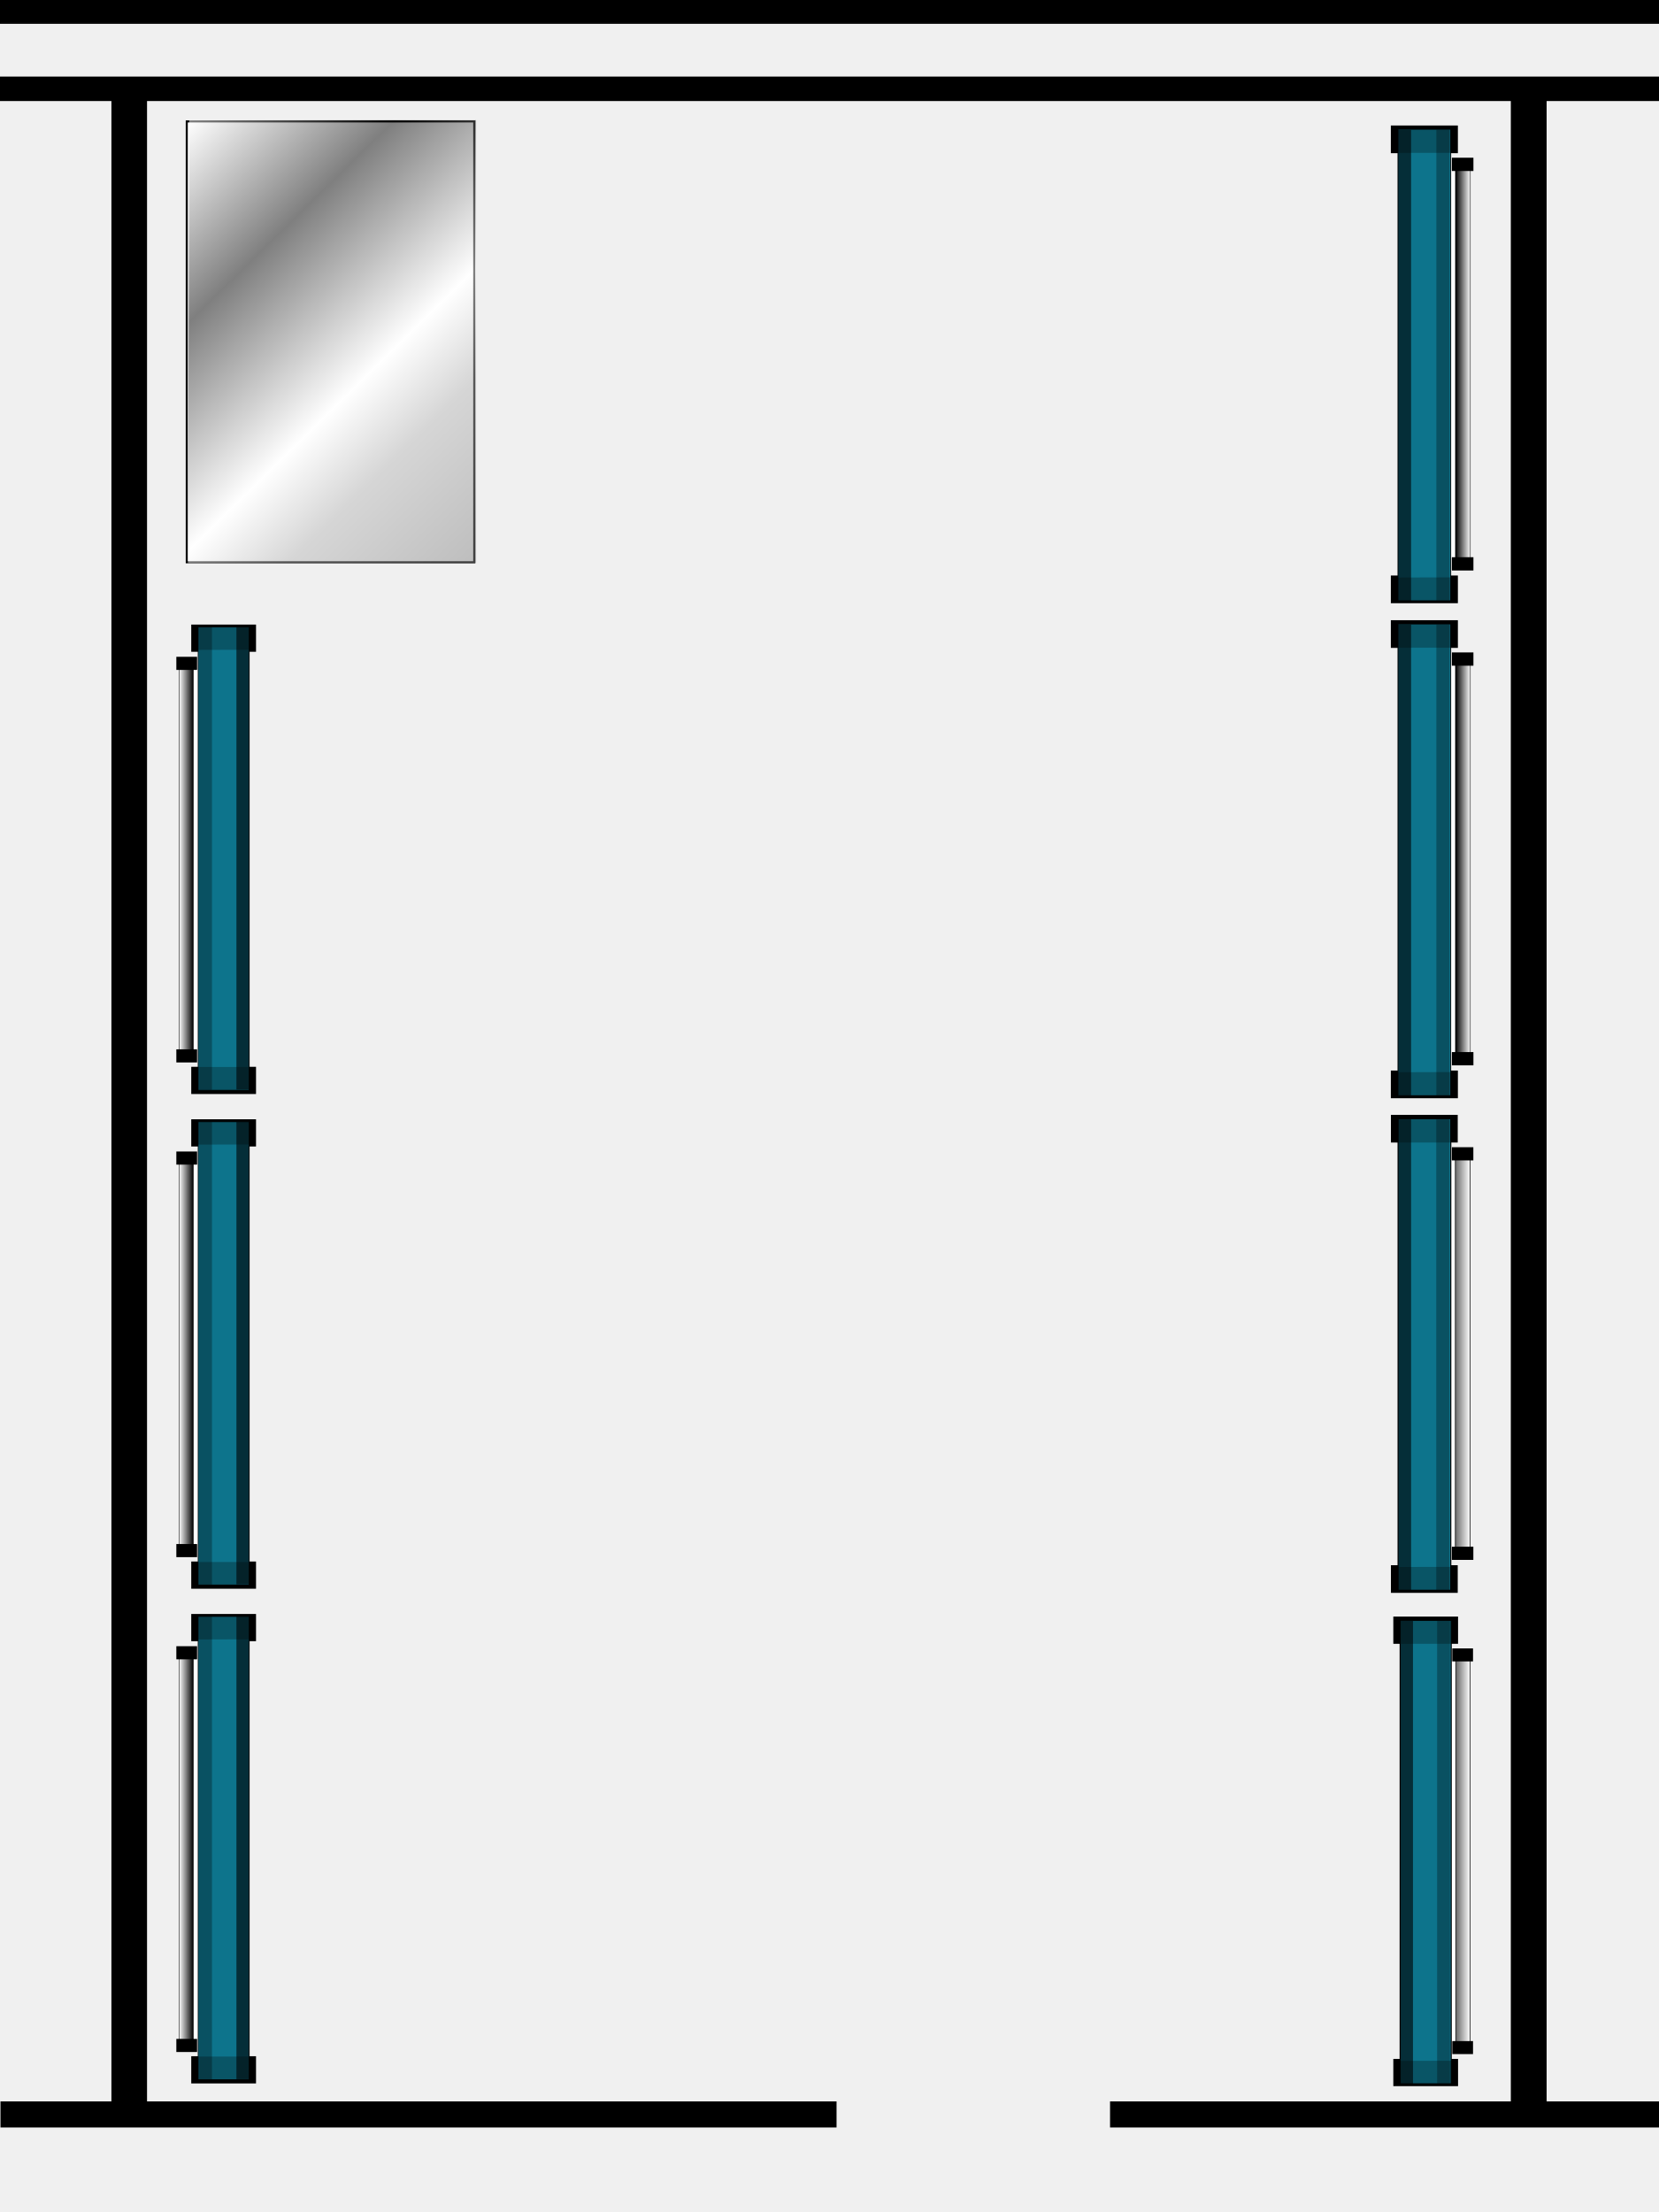
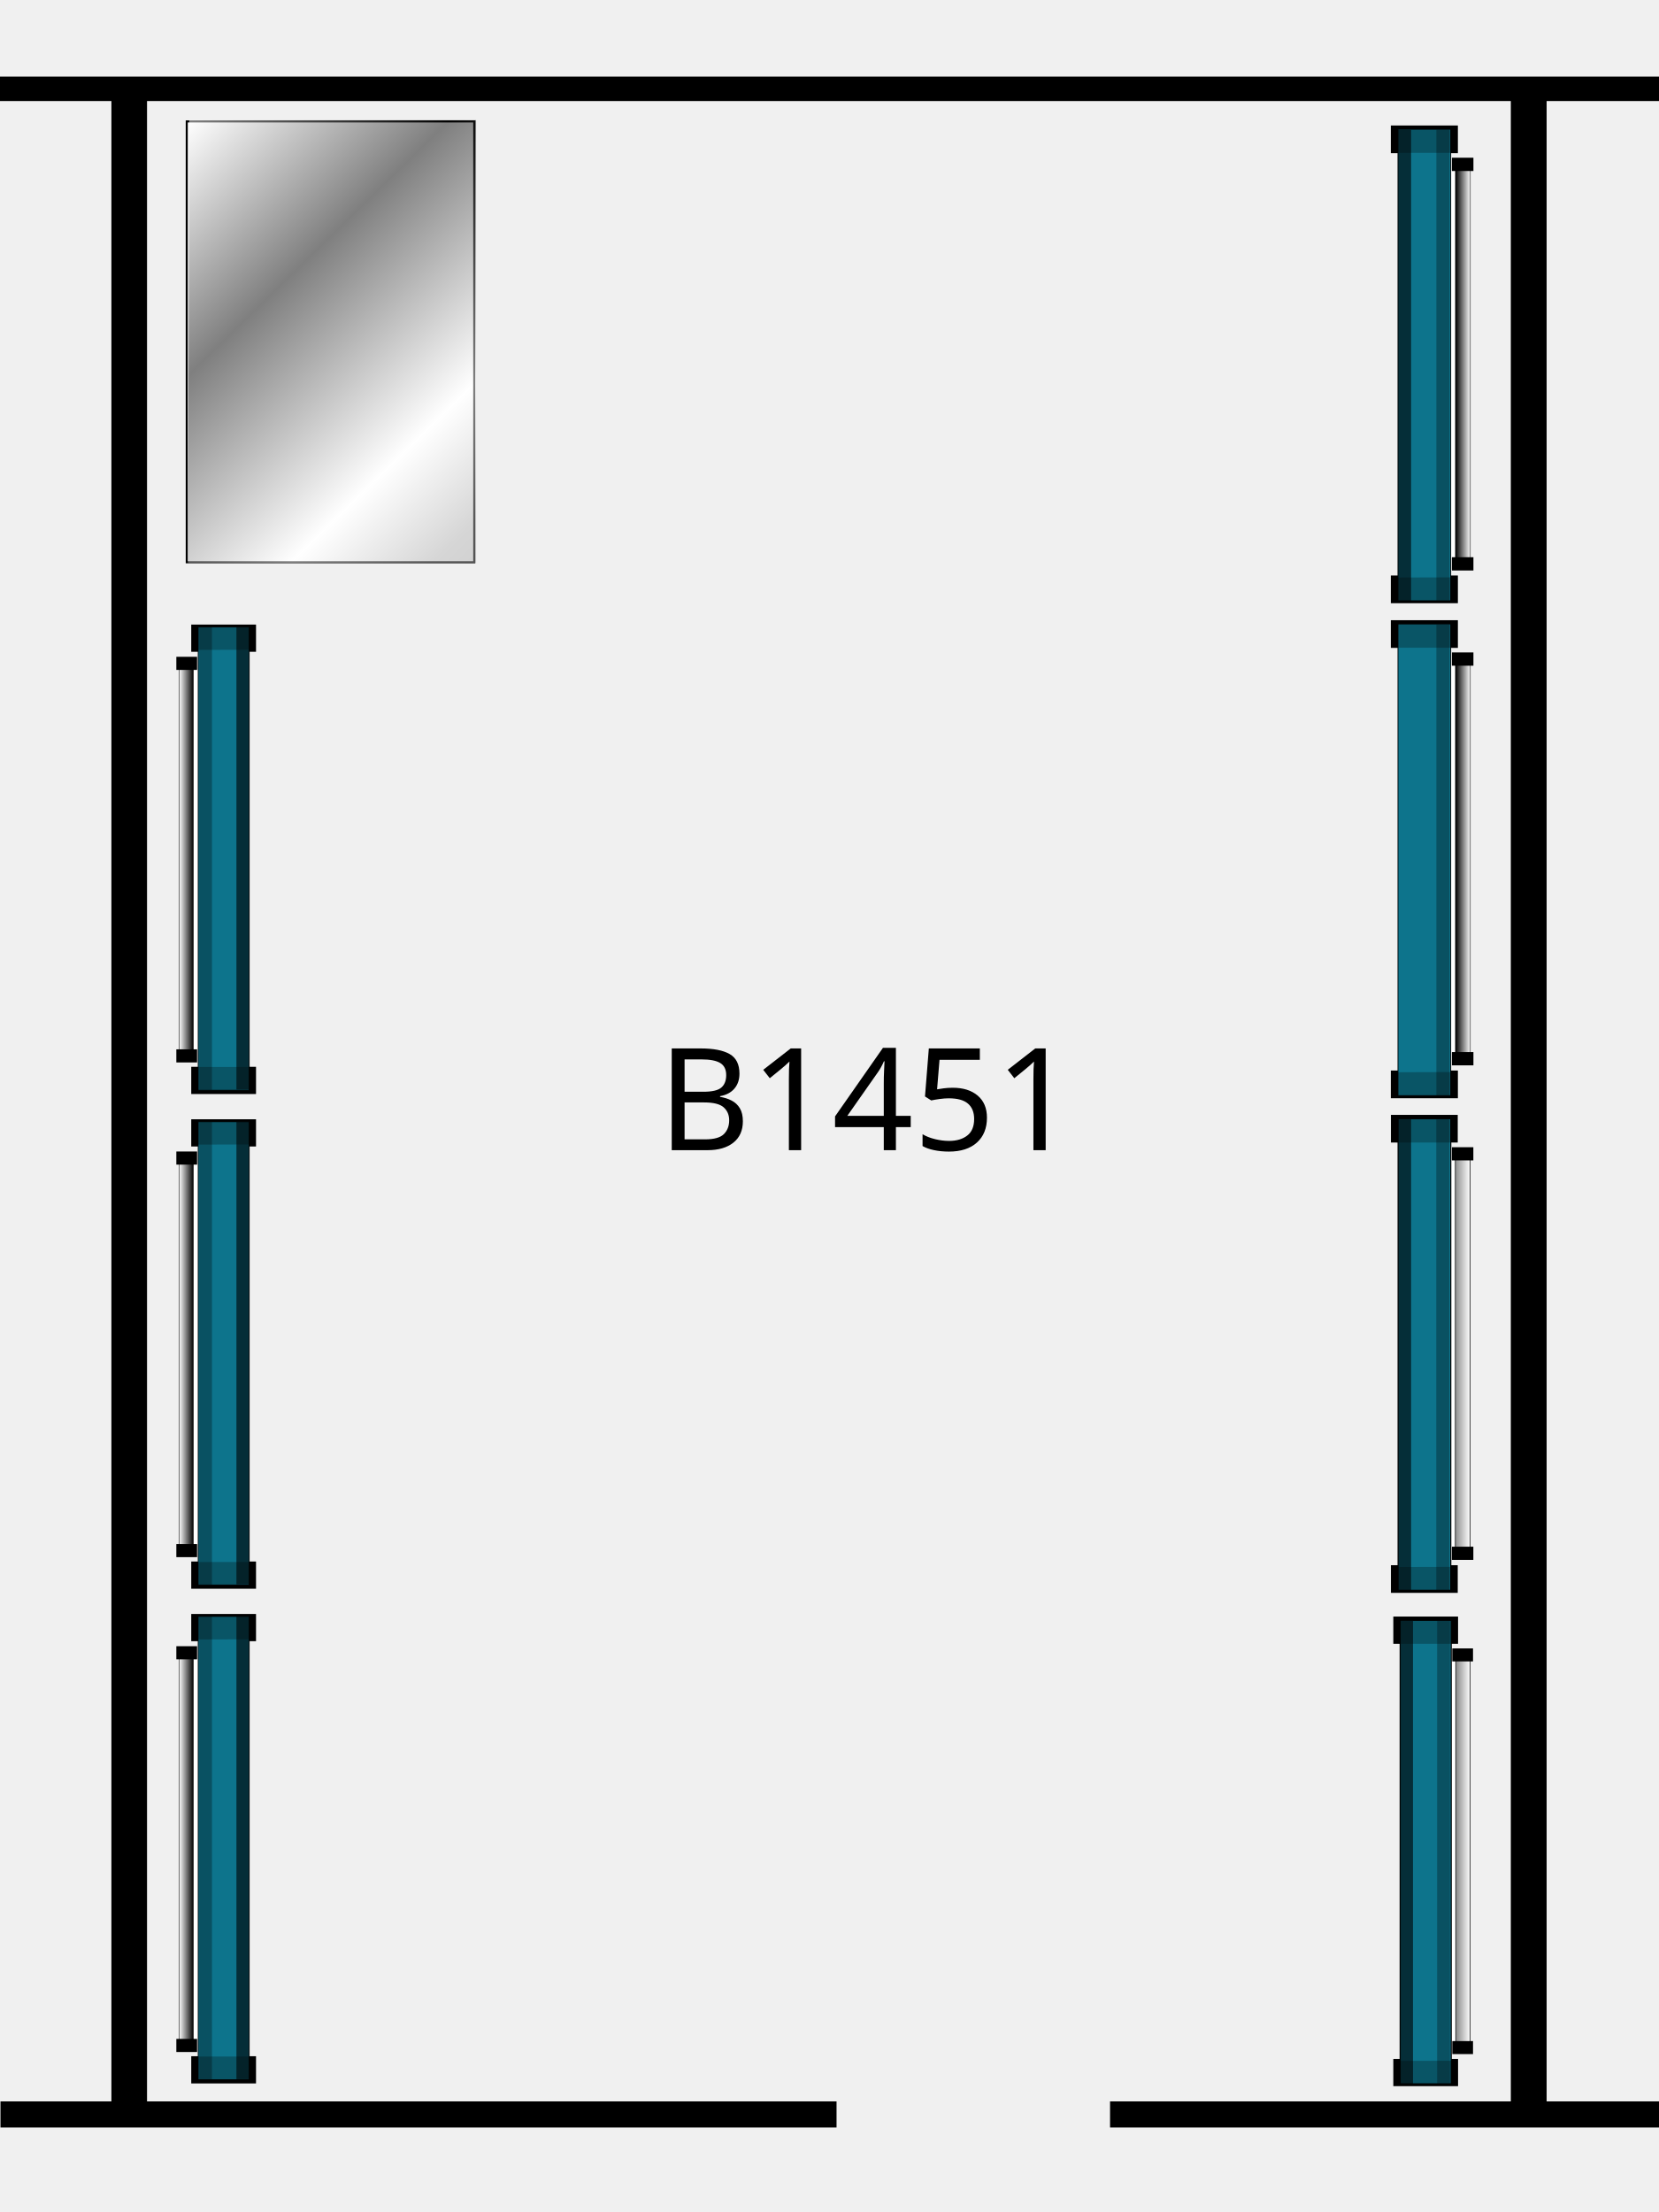
<svg xmlns="http://www.w3.org/2000/svg" xmlns:xlink="http://www.w3.org/1999/xlink" version="1.1" id="Layer_1" x="0px" y="0px" viewBox="0 0 1024 1366" style="enable-background:new 0 0 1024 1366;" xml:space="preserve">
  <style type="text/css">
- 	.st0{fill:none;stroke:#000000;stroke-miterlimit:10;}
- 	.st1{clip-path:url(#SVGID_2_);}
- 	.st2{fill-opacity:0;stroke:#000000;stroke-miterlimit:10;stroke-opacity:0;}
- 	.st3{fill:#FFFFFF;stroke:#000000;stroke-miterlimit:10;}
- 	.st4{opacity:0.5;fill:url(#SVGID_3_);stroke:#000000;stroke-miterlimit:10;stroke-opacity:0;enable-background:new    ;}
- 	.st5{stroke:#000000;stroke-miterlimit:10;stroke-opacity:0;}
- 	.st6{fill:#FFFFFF;stroke:#000000;stroke-miterlimit:10;stroke-opacity:0;}
- 	.st7{fill:url(#SVGID_4_);stroke:#000000;stroke-width:0.3;stroke-miterlimit:10;}
- 	.st8{fill:#0D748C;stroke:#000000;stroke-width:0.5;stroke-miterlimit:10;}
- 	.st9{opacity:0.6;stroke:#000000;stroke-miterlimit:10;stroke-opacity:0;enable-background:new    ;}
- 	.st10{opacity:0.3;stroke:#000000;stroke-miterlimit:10;stroke-opacity:0;enable-background:new    ;}
- 	.st11{opacity:0.27;stroke:#000000;stroke-miterlimit:10;stroke-opacity:0;enable-background:new    ;}
- 	.st12{fill:url(#SVGID_5_);stroke:#000000;stroke-width:0.3;stroke-miterlimit:10;}
- 	.st13{fill:url(#SVGID_6_);stroke:#000000;stroke-width:0.3;stroke-miterlimit:10;}
- 	.st14{fill:url(#SVGID_7_);stroke:#000000;stroke-width:0.3;stroke-miterlimit:10;}
- 	.st15{fill:url(#SVGID_8_);stroke:#000000;stroke-width:0.3;stroke-miterlimit:10;}
- 	.st16{fill:url(#SVGID_9_);stroke:#000000;stroke-width:0.3;stroke-miterlimit:10;}
- 	.st17{fill:url(#SVGID_10_);stroke:#000000;stroke-width:0.3;stroke-miterlimit:10;}
+ 	.st0{fill:none;}
+ 	.st1{fill:none;stroke:#000000;stroke-miterlimit:10;}
+ 	.st2{clip-path:url(#SVGID_2_);}
+ 	.st3{fill-opacity:0;stroke:#000000;stroke-miterlimit:10;stroke-opacity:0;}
+ 	.st4{fill:#FFFFFF;stroke:#000000;stroke-miterlimit:10;}
+ 	.st5{opacity:0.5;fill:url(#SVGID_3_);stroke:#000000;stroke-miterlimit:10;stroke-opacity:0;enable-background:new    ;}
+ 	.st6{stroke:#000000;stroke-miterlimit:10;stroke-opacity:0;}
+ 	.st7{fill:#FFFFFF;stroke:#000000;stroke-miterlimit:10;stroke-opacity:0;}
+ 	.st8{fill:url(#SVGID_4_);stroke:#000000;stroke-width:0.3;stroke-miterlimit:10;}
+ 	.st9{fill:#0D748C;stroke:#000000;stroke-width:0.5;stroke-miterlimit:10;}
+ 	.st10{opacity:0.6;stroke:#000000;stroke-miterlimit:10;stroke-opacity:0;enable-background:new    ;}
+ 	.st11{opacity:0.3;stroke:#000000;stroke-miterlimit:10;stroke-opacity:0;enable-background:new    ;}
+ 	.st12{opacity:0.27;stroke:#000000;stroke-miterlimit:10;stroke-opacity:0;enable-background:new    ;}
+ 	.st13{fill:url(#SVGID_5_);stroke:#000000;stroke-width:0.3;stroke-miterlimit:10;}
+ 	.st14{fill:url(#SVGID_6_);stroke:#000000;stroke-width:0.3;stroke-miterlimit:10;}
+ 	.st15{fill:url(#SVGID_7_);stroke:#000000;stroke-width:0.3;stroke-miterlimit:10;}
+ 	.st16{fill:url(#SVGID_8_);stroke:#000000;stroke-width:0.3;stroke-miterlimit:10;}
+ 	.st17{fill:url(#SVGID_9_);stroke:#000000;stroke-width:0.3;stroke-miterlimit:10;}
+ 	.st18{fill:url(#SVGID_10_);stroke:#000000;stroke-width:0.3;stroke-miterlimit:10;}
+ 	.st19{font-family:'MyriadPro-Regular';}
+ 	.st20{font-size:88px;}
</style>
  <g transform="translate(0,0)">
    <g transform="translate(0.5,0.5) matrix(1,0,0,1,17,15)">
      <g>
        <g transform="translate(0,0) scale(0.15,3.06)">
          <g>
-             <path d="M6710-5.1v4.6l0,0H-116.7l0,0v-4.6l0,0H6710L6710-5.1z" />
            <g transform="scale(6.666667,0.3267974)">
              <path class="st0" d="M1006.5-15.4v14.1l0,0h-1024l0,0v-14.1l0,0H1006.5L1006.5-15.4z" />
            </g>
          </g>
        </g>
      </g>
    </g>
    <g transform="translate(0.5,0.5) matrix(1,0,0,1,38,15)">
      <g>
        <g transform="translate(0,0) scale(0.15,3.06)">
          <g>
            <path d="M6570,10.5v4.7l0,0H-256.7l0,0v-4.7l0,0H6570L6570,10.5z" />
            <g transform="scale(6.666667,0.3267974)">
-               <path class="st0" d="M985.5,32.3v14.1l0,0h-1024l0,0V32.3l0,0H985.5L985.5,32.3z" />
+               <path class="st1" d="M985.5,32.3v14.1l0,0h-1024l0,0V32.3l0,0H985.5L985.5,32.3z" />
            </g>
          </g>
        </g>
      </g>
    </g>
    <g transform="translate(0.5,0.5) matrix(1,0,0,1,45,35)">
      <g>
        <g transform="translate(0,0) scale(5.47,0.15)">
          <g>
            <path d="M166.2,178.5V8412l0,0h-3.9l0,0V178.5l0,0H166.2L166.2,178.5z" />
            <g transform="scale(0.1828154,6.666667)">
-               <path class="st0" d="M909.1,26.8v1235l0,0H888l0,0V26.8l0,0L909.1,26.8L909.1,26.8z" />
+               <path class="st1" d="M909.1,26.8v1235l0,0H888l0,0V26.8l0,0H909.1L909.1,26.8z" />
            </g>
          </g>
        </g>
      </g>
    </g>
    <g transform="translate(0.5,0.5) matrix(1,0,0,1,45,292)">
      <g>
        <g transform="translate(0,0) scale(5.47,0.15)">
          <g>
-             <path d="M8.2-1535v8233.6l0,0H4.3l0,0V-1535l0,0L8.2-1535L8.2-1535z" />
+             <path d="M8.2-1535v8233.6l0,0H4.3l0,0V-1535l0,0H8.2L8.2-1535z" />
            <g transform="scale(0.1828154,6.666667)">
-               <path class="st0" d="M44.8-230.2v1235l0,0H23.8l0,0v-1235l0,0L44.8-230.2L44.8-230.2z" />
+               <path class="st1" d="M44.8-230.2v1235l0,0h-21l0,0v-1235l0,0L44.8-230.2L44.8-230.2z" />
            </g>
          </g>
        </g>
      </g>
    </g>
    <g transform="translate(0.5,0.5) matrix(1,0,0,1,589,15)">
      <g>
        <g transform="translate(0,0) scale(0.16,1.01)">
          <g>
            <path d="M2715.6,1270v14.9l0,0H603.3l0,0V1270l0,0H2715.6L2715.6,1270z" />
            <g transform="scale(6.25,0.990099)">
-               <path class="st0" d="M434.5,1282.7v15.1l0,0h-338l0,0v-15.1l0,0H434.5L434.5,1282.7z" />
+               <path class="st1" d="M434.5,1282.7v15.1l0,0h-338l0,0v-15.1l0,0H434.5L434.5,1282.7z" />
            </g>
          </g>
        </g>
      </g>
    </g>
    <g transform="translate(0.5,0.5) matrix(1,0,0,1,589,166)">
      <g>
        <g transform="translate(0,0) scale(0.16,1.54)">
          <g>
            <path d="M-458.4,734.8v9.8l0,0h-3220.9l0,0v-9.8l0,0H-458.4L-458.4,734.8z" />
            <g transform="scale(6.25,0.6493506)">
-               <path class="st0" d="M-73.4,1131.7v15.1l0,0h-515.3l0,0v-15.1l0,0H-73.4L-73.4,1131.7z" />
+               <path class="st1" d="M-73.4,1131.7v15.1l0,0h-515.3l0,0v-15.1l0,0H-73.4L-73.4,1131.7z" />
            </g>
          </g>
        </g>
      </g>
    </g>
    <g transform="translate(0,0) matrix(1,0,0,1,48,230)">
      <g>
        <g>
          <g>
-             <defs>
-               <rect id="SVGID_1_" x="59.6" y="-162.1" width="195.1" height="286.1" />
-             </defs>
-             <clipPath id="SVGID_2_">
-               <use xlink:href="#SVGID_1_" style="overflow:visible;" />
-             </clipPath>
-             <g class="st1">
-               <g transform="translate(0,0) scale(1.26087,1.268591)">
-                 <g>
+             <g>
+               <defs>
+                 <rect id="SVGID_1_" x="59.6" y="-162.1" width="195.1" height="286.1" />
+               </defs>
+               <clipPath id="SVGID_2_">
+                 <use xlink:href="#SVGID_1_" style="overflow:visible;" />
+               </clipPath>
+               <g class="st2">
+                 <g transform="translate(0,0) scale(1.26087,1.268591)">
                  <g>
-                     <path class="st2" d="M201.9-127.8V97.8l0,0H47.2l0,0v-225.5l0,0h154.7V-127.8z" />
+                     <g>
+                       <path class="st3" d="M201.9-127.8V97.8l0,0H47.2l0,0v-225.5l0,0h154.7V-127.8z" />
+                     </g>
+                     <g>
+                       <path class="st4" d="M194.2-122.1V92.4l0,0H53.4l0,0v-214.6l0,0h140.8V-122.1z" />
+                     </g>
                  </g>
                  <g>
-                     <path class="st3" d="M194.2-122.1V92.4l0,0H53.4l0,0v-214.6l0,0H194.2L194.2-122.1z" />
-                   </g>
-                 </g>
-                 <g>
-                   <g>
-                     <path class="st2" d="M202.8-127.8V97.8l0,0H48.2l0,0v-225.5l0,0h154.7V-127.8z" />
-                   </g>
-                   <g>
-                     <linearGradient id="SVGID_3_" gradientUnits="userSpaceOnUse" x1="-87.933" y1="561.007" x2="90.376" y2="382.697" gradientTransform="matrix(-2.141288e-10 1.5801 -1.6192 -2.167595e-10 943.0645 35.6991)">
-                       <stop offset="0" style="stop-color:#FFFFFF" />
-                       <stop offset="0.174" style="stop-color:#000000" />
-                       <stop offset="0.371" style="stop-color:#FFFFFF" />
-                       <stop offset="0.466" style="stop-color:#ADADAD" />
-                       <stop offset="0.747" style="stop-color:#585858" />
-                       <stop offset="0.843" style="stop-color:#FFFFFF" />
-                       <stop offset="1" style="stop-color:#191919" />
-                     </linearGradient>
-                     <path class="st4" d="M195.1,92.8v-215.6H54.6L54,92.8H195.1z" />
+                     <g>
+                       <path class="st3" d="M202.8-127.8V97.8l0,0H48.2l0,0v-225.5l0,0h154.7L202.8-127.8L202.8-127.8z" />
+                     </g>
+                     <g>
+                       <linearGradient id="SVGID_3_" gradientUnits="userSpaceOnUse" x1="-57.877" y1="147.314" x2="120.432" y2="325.624" gradientTransform="matrix(-2.699885e-10 1.9923 2.0541 2.749792e-10 -268.2569 12.2785)">
+                         <stop offset="0" style="stop-color:#FFFFFF" />
+                         <stop offset="0.174" style="stop-color:#000000" />
+                         <stop offset="0.371" style="stop-color:#FFFFFF" />
+                         <stop offset="0.466" style="stop-color:#ADADAD" />
+                         <stop offset="0.747" style="stop-color:#585858" />
+                         <stop offset="0.843" style="stop-color:#FFFFFF" />
+                         <stop offset="1" style="stop-color:#191919" />
+                       </linearGradient>
+                       <path class="st5" d="M195.1,92.8v-215.6H54.6L54,92.8H195.1z" />
+                     </g>
                  </g>
                </g>
              </g>
            </g>
          </g>
        </g>
      </g>
    </g>
    <g transform="translate(0,0) matrix(-1,1.2246467991473532e-16,-1.2246467991473532e-16,-1,586.6364,66.075)">
      <g>
        <g transform="translate(0,0) scale(1.319485,1.294025)">
          <g>
            <g>
-               <path class="st5" d="M-207.5-944.5v13l0,0h-30.3l0,0v-13l0,0H-207.5L-207.5-944.5z" />
-             </g>
-             <g>
-               <path class="st5" d="M-207.5-733.4v13l0,0h-30.3l0,0v-13l0,0H-207.5L-207.5-733.4z" />
-             </g>
-             <g>
-               <path class="st6" d="M-229.6-923.3v181.7l0,0h-9.2l0,0v-181.7l0,0H-229.6L-229.6-923.3z" />
-             </g>
-             <g>
-               <linearGradient id="SVGID_4_" gradientUnits="userSpaceOnUse" x1="-20.683" y1="-1280.137" x2="-20.683" y2="-1286.993" gradientTransform="matrix(-2.345005e-10 1.7752 -1.6422 -2.255383e-10 -2345.668 -795.7313)">
+               <path class="st6" d="M-207.5-944.5v13l0,0h-30.3l0,0v-13l0,0H-207.5L-207.5-944.5z" />
+             </g>
+             <g>
+               <path class="st6" d="M-207.5-733.4v13l0,0h-30.3l0,0v-13l0,0H-207.5L-207.5-733.4z" />
+             </g>
+             <g>
+               <path class="st7" d="M-229.6-923.3v181.7l0,0h-9.2l0,0v-181.7l0,0H-229.6L-229.6-923.3z" />
+             </g>
+             <g>
+               <linearGradient id="SVGID_4_" gradientUnits="userSpaceOnUse" x1="209.442" y1="-1845.505" x2="209.442" y2="-1852.361" gradientTransform="matrix(3.094200e-10 -2.3424 -2.125 -2.918523e-10 -4165.216 -341.8143)">
                <stop offset="0" style="stop-color:#FFFFFF" />
                <stop offset="1" style="stop-color:#000000" />
              </linearGradient>
-               <path class="st7" d="M-236.7-928.2v191.6l0,0h-6.7l0,0v-191.6l0,0L-236.7-928.2L-236.7-928.2z" />
-             </g>
-           </g>
-           <g>
-             <g>
-               <path class="st8" d="M-210.7-943.4v221.2l0,0h-23.9l0,0v-221.2l0,0H-210.7L-210.7-943.4z" />
-             </g>
-           </g>
-           <g>
-             <g>
-               <path class="st9" d="M-210.7-943.4v220.9l0,0h-6l0,0v-220.9l0,0H-210.7L-210.7-943.4z" />
-             </g>
-             <g>
-               <path class="st10" d="M-228-943.3v220.9l0,0h-6l0,0v-220.9l0,0H-228L-228-943.3z" />
-             </g>
-             <g>
-               <path class="st5" d="M-235.1-741.8v6.2l0,0h-9.7l0,0v-6.2l0,0H-235.1L-235.1-741.8z" />
-             </g>
-             <g>
-               <path class="st5" d="M-235.1-929.2v6.2l0,0h-9.7l0,0v-6.2l0,0H-235.1L-235.1-929.2z" />
+               <path class="st8" d="M-236.7-928.2v191.6l0,0h-6.7l0,0v-191.6l0,0L-236.7-928.2L-236.7-928.2z" />
+             </g>
+           </g>
+           <g>
+             <g>
+               <path class="st9" d="M-210.7-943.4v221.2l0,0h-23.9l0,0v-221.2l0,0H-210.7L-210.7-943.4z" />
+             </g>
+           </g>
+           <g>
+             <g>
+               <path class="st10" d="M-210.7-943.4v220.9l0,0h-6l0,0v-220.9l0,0H-210.7L-210.7-943.4z" />
+             </g>
+             <g>
+               <path class="st11" d="M-228-943.3v220.9l0,0h-6l0,0v-220.9l0,0L-228-943.3L-228-943.3z" />
+             </g>
+             <g>
+               <path class="st6" d="M-235.1-741.8v6.2l0,0h-9.7l0,0v-6.2l0,0H-235.1L-235.1-741.8z" />
+             </g>
+             <g>
+               <path class="st6" d="M-235.1-929.2v6.2l0,0h-9.7l0,0v-6.2l0,0H-235.1L-235.1-929.2z" />
            </g>
            <g transform="matrix(1,-0.0031,0.0031,1,-0.0189,0.0133)">
-               <path class="st11" d="M-207.3-944.7l0,11.6l0,0l-25,0l0,0l0-11.6l0,0L-207.3-944.7L-207.3-944.7z" />
-             </g>
-             <g>
-               <path class="st11" d="M-210-733.4v11.6l0,0h-24.6l0,0v-11.6l0,0H-210L-210-733.4z" />
+               <path class="st12" d="M-207.3-944.7v11.6l0,0h-25l0,0v-11.6l0,0H-207.3L-207.3-944.7z" />
+             </g>
+             <g>
+               <path class="st12" d="M-210-733.4v11.6l0,0h-24.6l0,0v-11.6l0,0H-210L-210-733.4z" />
            </g>
          </g>
        </g>
      </g>
    </g>
    <g transform="translate(0,0) matrix(-1,1.2246467991473532e-16,-1.2246467991473532e-16,-1,455.6364,66.2125)">
      <g>
        <g transform="translate(0,0) scale(1.339478,1.313632)">
          <g>
            <g>
-               <path class="st2" d="M-296.8-701.9v231.5l0,0h-46l0,0v-231.5l0,0H-296.8L-296.8-701.9z" />
-             </g>
-             <g>
-               <path class="st5" d="M-301.1-698.4v13l0,0h-30.8l0,0v-13l0,0H-301.1L-301.1-698.4z" />
-             </g>
-             <g>
-               <path class="st5" d="M-301.1-486.7v13l0,0h-30.8l0,0v-13l0,0H-301.1L-301.1-486.7z" />
-             </g>
-             <g>
-               <path class="st6" d="M-323.7-677v182.2l0,0h-9.3l0,0V-677l0,0H-323.7L-323.7-677z" />
-             </g>
-             <g>
-               <linearGradient id="SVGID_5_" gradientUnits="userSpaceOnUse" x1="32.939" y1="-1253.463" x2="32.939" y2="-1260.438" gradientTransform="matrix(-2.416604e-10 1.8295 -1.6924 -2.324246e-10 -2459.006 -646.3587)">
+               <path class="st3" d="M-296.8-701.9v231.5l0,0h-46l0,0v-231.5l0,0H-296.8L-296.8-701.9z" />
+             </g>
+             <g>
+               <path class="st6" d="M-301.1-698.4v13l0,0h-30.8l0,0v-13l0,0H-301.1L-301.1-698.4z" />
+             </g>
+             <g>
+               <path class="st6" d="M-301.1-486.7v13l0,0h-30.8l0,0v-13l0,0H-301.1L-301.1-486.7z" />
+             </g>
+             <g>
+               <path class="st7" d="M-323.7-677v182.2l0,0h-9.3l0,0V-677l0,0H-323.7L-323.7-677z" />
+             </g>
+             <g>
+               <linearGradient id="SVGID_5_" gradientUnits="userSpaceOnUse" x1="72.625" y1="-1794.355" x2="72.625" y2="-1801.33" gradientTransform="matrix(3.236987e-10 -2.4506 -2.2232 -3.053203e-10 -4326.838 -408.1272)">
                <stop offset="0" style="stop-color:#FFFFFF" />
                <stop offset="1" style="stop-color:#000000" />
              </linearGradient>
-               <path class="st12" d="M-330.8-682.1v192l0,0h-6.8l0,0v-192l0,0H-330.8L-330.8-682.1z" />
-             </g>
-           </g>
-           <g>
-             <g>
-               <path class="st2" d="M-296.8-701.9v231.4l0,0h-46l0,0v-231.4l0,0H-296.8L-296.8-701.9z" />
-             </g>
-             <g>
-               <path class="st8" d="M-304.4-697.2v221.7l0,0h-24.3l0,0v-221.7l0,0H-304.4L-304.4-697.2z" />
-             </g>
-           </g>
-           <g>
-             <g>
-               <path class="st2" d="M-296.9-700v227.5l0,0h-44.8l0,0V-700l0,0H-296.9L-296.9-700z" />
-             </g>
-             <g>
-               <path class="st9" d="M-304.4-697.2v221.4l0,0h-6l0,0v-221.4l0,0H-304.4L-304.4-697.2z" />
-             </g>
-             <g>
-               <path class="st10" d="M-322-697.2v221.4l0,0h-6l0,0v-221.4l0,0H-322L-322-697.2z" />
-             </g>
-             <g>
-               <path class="st5" d="M-329.2-495.1v6.2l0,0h-9.9l0,0v-6.2l0,0H-329.2L-329.2-495.1z" />
-             </g>
-             <g>
-               <path class="st5" d="M-329.2-682.9v6.2l0,0h-9.9l0,0v-6.2l0,0H-329.2L-329.2-682.9z" />
+               <path class="st13" d="M-330.8-682.1v192l0,0h-6.8l0,0v-192l0,0H-330.8L-330.8-682.1z" />
+             </g>
+           </g>
+           <g>
+             <g>
+               <path class="st3" d="M-296.8-701.9v231.4l0,0h-46l0,0v-231.4l0,0H-296.8L-296.8-701.9z" />
+             </g>
+             <g>
+               <path class="st9" d="M-304.4-697.2v221.7l0,0h-24.3l0,0v-221.7l0,0H-304.4L-304.4-697.2z" />
+             </g>
+           </g>
+           <g>
+             <g>
+               <path class="st3" d="M-296.9-700v227.5l0,0h-44.8l0,0V-700l0,0H-296.9L-296.9-700z" />
+             </g>
+             <g>
+               <path class="st10" d="M-304.4-697.2v221.4l0,0h-6l0,0v-221.4l0,0H-304.4L-304.4-697.2z" />
+             </g>
+             <g>
+               <path class="st11" d="M-322-697.2v221.4l0,0h-6l0,0v-221.4l0,0H-322L-322-697.2z" />
+             </g>
+             <g>
+               <path class="st6" d="M-329.2-495.1v6.2l0,0h-9.9l0,0v-6.2l0,0H-329.2L-329.2-495.1z" />
+             </g>
+             <g>
+               <path class="st6" d="M-329.2-682.9v6.2l0,0h-9.9l0,0v-6.2l0,0H-329.2L-329.2-682.9z" />
            </g>
            <g transform="matrix(1,-0.0031,0.0031,1,-0.0189,0.0133)">
-               <path class="st11" d="M-301.8-698.8l0,11.6l0,0l-25.5,0l0,0l0-11.6l0,0L-301.8-698.8L-301.8-698.8z" />
-             </g>
-             <g>
-               <path class="st11" d="M-303.7-486.7v11.6l0,0h-25l0,0v-11.6l0,0H-303.7L-303.7-486.7z" />
-             </g>
-           </g>
-         </g>
-       </g>
-     </g>
-   </g>
-   <path class="st2" d="M104,1291.1V992.3" />
-   <path class="st2" d="M163.6,992.3v298.8" />
-   <g>
-     <path class="st5" d="M158.1,996.7v16.8l0,0h-40l0,0v-16.8l0,0H158.1L158.1,996.7z" />
-   </g>
-   <g>
-     <path class="st5" d="M158.1,1269.8v16.8l0,0h-40l0,0v-16.8l0,0H158.1L158.1,1269.8z" />
-   </g>
-   <g>
-     <path class="st6" d="M128.8,1024.3v235.2l0,0h-12.1l0,0v-235.2l0,0H128.8L128.8,1024.3z" />
-   </g>
-   <g>
-     <linearGradient id="SVGID_6_" gradientUnits="userSpaceOnUse" x1="405.194" y1="267.253" x2="405.194" y2="260.397" gradientTransform="matrix(-1.777212e-10 1.3195 -1.294 -1.742920e-10 456.4203 607.1019)">
+               <path class="st12" d="M-301.8-698.8v11.6l0,0h-25.5l0,0v-11.6l0,0H-301.8L-301.8-698.8z" />
+             </g>
+             <g>
+               <path class="st12" d="M-303.7-486.7v11.6l0,0h-25l0,0v-11.6l0,0H-303.7L-303.7-486.7z" />
+             </g>
+           </g>
+         </g>
+       </g>
+     </g>
+   </g>
+   <path class="st3" d="M104,1291.1V992.3" />
+   <path class="st3" d="M163.6,992.3v298.8" />
+   <g>
+     <path class="st6" d="M158.1,996.7v16.8l0,0h-40l0,0v-16.8l0,0H158.1L158.1,996.7z" />
+   </g>
+   <g>
+     <path class="st6" d="M158.1,1269.8v16.8l0,0h-40l0,0v-16.8l0,0H158.1L158.1,1269.8z" />
+   </g>
+   <g>
+     <path class="st7" d="M128.8,1024.3v235.2l0,0h-12.1l0,0v-235.2l0,0H128.8L128.8,1024.3z" />
+   </g>
+   <g>
+     <linearGradient id="SVGID_6_" gradientUnits="userSpaceOnUse" x1="393.721" y1="652.555" x2="393.721" y2="659.411" gradientTransform="matrix(-1.777212e-10 1.3195 1.294 1.742920e-10 -733.8057 622.2849)">
      <stop offset="0" style="stop-color:#FFFFFF" />
      <stop offset="1" style="stop-color:#000000" />
    </linearGradient>
-     <path class="st13" d="M119.4,1017.9v247.8l0,0h-8.8l0,0v-247.8l0,0H119.4L119.4,1017.9z" />
-   </g>
-   <path class="st2" d="M104,1290.9V992.3" />
-   <path class="st2" d="M163.7,992.3v298.7" />
-   <g>
-     <path class="st8" d="M153.9,998.2v286.1l0,0h-31.5l0,0V998.2l0,0H153.9L153.9,998.2z" />
-   </g>
-   <path class="st2" d="M104,1291.1V992.3" />
-   <path class="st2" d="M164,992.3v298.8" />
-   <g>
-     <path class="st9" d="M153.9,998.2V1284l0,0H146l0,0V998.2l0,0H153.9L153.9,998.2z" />
-   </g>
-   <g>
-     <path class="st10" d="M130.9,998.3v285.9l0,0H123l0,0V998.3l0,0H130.9L130.9,998.3z" />
-   </g>
-   <g>
-     <path class="st5" d="M121.7,1259.1v8.1l0,0h-12.8l0,0v-8.1l0,0H121.7L121.7,1259.1z" />
-   </g>
-   <g>
-     <path class="st5" d="M121.7,1016.6v8.1l0,0h-12.8l0,0v-8.1l0,0H121.7L121.7,1016.6z" />
+     <path class="st14" d="M119.4,1017.9v247.8l0,0h-8.8l0,0v-247.8l0,0L119.4,1017.9L119.4,1017.9z" />
+   </g>
+   <path class="st3" d="M104,1290.9V992.3" />
+   <path class="st3" d="M163.7,992.3V1291" />
+   <g>
+     <path class="st9" d="M153.9,998.2v286.1l0,0h-31.5l0,0V998.2l0,0H153.9L153.9,998.2z" />
+   </g>
+   <path class="st3" d="M104,1291.1V992.3" />
+   <path class="st3" d="M164,992.3v298.8" />
+   <g>
+     <path class="st10" d="M153.9,998.2V1284l0,0H146l0,0V998.2l0,0H153.9L153.9,998.2z" />
+   </g>
+   <g>
+     <path class="st11" d="M130.9,998.3v285.9l0,0H123l0,0V998.3l0,0H130.9L130.9,998.3z" />
+   </g>
+   <g>
+     <path class="st6" d="M121.7,1259.1v8.1l0,0h-12.8l0,0v-8.1l0,0H121.7L121.7,1259.1z" />
+   </g>
+   <g>
+     <path class="st6" d="M121.7,1016.6v8.1l0,0h-12.8l0,0v-8.1l0,0H121.7L121.7,1016.6z" />
  </g>
  <g transform="matrix(1,-0.0031,0.0031,1,-0.0189,0.0133)">
-     <path class="st11" d="M151.4,997.9l0,14.9l0,0l-33,0l0,0l0-14.9l0,0L151.4,997.9L151.4,997.9z" />
-   </g>
-   <g>
-     <path class="st11" d="M154.7,1270v14.9l0,0h-32.4l0,0V1270l0,0H154.7L154.7,1270z" />
-   </g>
-   <path class="st2" d="M104,680.1V381.3" />
-   <path class="st2" d="M163.6,381.3v298.8" />
-   <g>
-     <path class="st5" d="M158.1,385.7v16.8l0,0h-40l0,0v-16.8l0,0H158.1L158.1,385.7z" />
-   </g>
-   <g>
-     <path class="st5" d="M158.1,658.8v16.8l0,0h-40l0,0v-16.8l0,0H158.1L158.1,658.8z" />
-   </g>
-   <g>
-     <path class="st6" d="M128.8,413.3v235.2l0,0h-12.1l0,0V413.3l0,0H128.8L128.8,413.3z" />
-   </g>
-   <g>
-     <linearGradient id="SVGID_7_" gradientUnits="userSpaceOnUse" x1="-57.985" y1="267.253" x2="-57.985" y2="260.397" gradientTransform="matrix(-1.777212e-10 1.3195 -1.294 -1.742920e-10 456.4203 607.1019)">
+     <path class="st12" d="M151.4,997.9v14.9l0,0h-33l0,0v-14.9l0,0H151.4L151.4,997.9z" />
+   </g>
+   <g>
+     <path class="st12" d="M154.7,1270v14.9l0,0h-32.4l0,0V1270l0,0H154.7L154.7,1270z" />
+   </g>
+   <path class="st3" d="M104,680.1V381.3" />
+   <path class="st3" d="M163.6,381.3v298.8" />
+   <g>
+     <path class="st6" d="M158.1,385.7v16.8l0,0h-40l0,0v-16.8l0,0H158.1L158.1,385.7z" />
+   </g>
+   <g>
+     <path class="st6" d="M158.1,658.8v16.8l0,0h-40l0,0v-16.8l0,0H158.1L158.1,658.8z" />
+   </g>
+   <g>
+     <path class="st7" d="M128.8,413.3v235.2l0,0h-12.1l0,0V413.3l0,0H128.8L128.8,413.3z" />
+   </g>
+   <g>
+     <linearGradient id="SVGID_7_" gradientUnits="userSpaceOnUse" x1="-69.485" y1="652.555" x2="-69.485" y2="659.411" gradientTransform="matrix(-1.777212e-10 1.3195 1.294 1.742920e-10 -733.8057 622.2849)">
      <stop offset="0" style="stop-color:#FFFFFF" />
      <stop offset="1" style="stop-color:#000000" />
    </linearGradient>
-     <path class="st14" d="M119.4,406.7v247.8l0,0h-8.8l0,0V406.7l0,0H119.4L119.4,406.7z" />
-   </g>
-   <path class="st2" d="M104,679.9V381.3" />
-   <path class="st2" d="M163.7,381.3v298.7" />
-   <g>
-     <path class="st8" d="M153.9,387.2v286.1l0,0h-31.5l0,0V387.2l0,0H153.9L153.9,387.2z" />
-   </g>
-   <path class="st2" d="M104,680.1V381.3" />
-   <path class="st2" d="M164,381.3v298.8" />
-   <g>
-     <path class="st9" d="M153.9,387.2v285.7l0,0H146l0,0V387.2l0,0H153.9L153.9,387.2z" />
-   </g>
-   <g>
-     <path class="st10" d="M130.9,387.2v285.9l0,0H123l0,0V387.2l0,0H130.9L130.9,387.2z" />
-   </g>
-   <g>
-     <path class="st5" d="M121.7,648v8.1l0,0h-12.8l0,0V648l0,0H121.7L121.7,648z" />
-   </g>
-   <g>
-     <path class="st5" d="M121.7,405.6v8.1l0,0h-12.8l0,0v-8.1l0,0H121.7L121.7,405.6z" />
+     <path class="st15" d="M119.4,406.7v247.8l0,0h-8.8l0,0V406.7l0,0H119.4L119.4,406.7z" />
+   </g>
+   <path class="st3" d="M104,679.9V381.3" />
+   <path class="st3" d="M163.7,381.3V680" />
+   <g>
+     <path class="st9" d="M153.9,387.2v286.1l0,0h-31.5l0,0V387.2l0,0H153.9L153.9,387.2z" />
+   </g>
+   <path class="st3" d="M104,680.1V381.3" />
+   <path class="st3" d="M164,381.3v298.8" />
+   <g>
+     <path class="st10" d="M153.9,387.2v285.7l0,0H146l0,0V387.2l0,0H153.9L153.9,387.2z" />
+   </g>
+   <g>
+     <path class="st11" d="M130.9,387.2v285.9l0,0H123l0,0V387.2l0,0H130.9L130.9,387.2z" />
+   </g>
+   <g>
+     <path class="st6" d="M121.7,648v8.1l0,0h-12.8l0,0V648l0,0H121.7L121.7,648z" />
+   </g>
+   <g>
+     <path class="st6" d="M121.7,405.6v8.1l0,0h-12.8l0,0v-8.1l0,0H121.7L121.7,405.6z" />
  </g>
  <g transform="matrix(1,-0.0031,0.0031,1,-0.0189,0.0133)">
-     <path class="st11" d="M153.3,386.8l0,14.9l0,0l-33,0l0,0l0-14.9l0,0L153.3,386.8L153.3,386.8z" />
-   </g>
-   <g>
-     <path class="st11" d="M154.7,658.9v14.9l0,0h-32.4l0,0v-14.9l0,0H154.7L154.7,658.9z" />
-   </g>
-   <path class="st2" d="M853.2,682.6v-304l0,0h61.6l0,0v304" />
-   <g>
-     <path class="st5" d="M858.9,678.2v-17.1l0,0h41.4l0,0v17.1l0,0H858.9L858.9,678.2z" />
-   </g>
-   <g>
-     <path class="st5" d="M858.9,400.1V383l0,0h41.4l0,0v17.1l0,0H858.9L858.9,400.1z" />
-   </g>
-   <g>
-     <path class="st6" d="M889.2,650.1V410.7l0,0h12.5l0,0v239.3l0,0H889.2L889.2,650.1z" />
-   </g>
-   <g>
-     <linearGradient id="SVGID_8_" gradientUnits="userSpaceOnUse" x1="614.507" y1="180.217" x2="614.507" y2="173.242" gradientTransform="matrix(1.804139e-10 -1.3395 1.3136 1.769328e-10 671.31 1353.655)">
+     <path class="st12" d="M153.3,386.8v14.9l0,0h-33l0,0v-14.9l0,0H153.3L153.3,386.8z" />
+   </g>
+   <g>
+     <path class="st12" d="M154.7,658.9v14.9l0,0h-32.4l0,0v-14.9l0,0H154.7L154.7,658.9z" />
+   </g>
+   <path class="st3" d="M853.2,682.6v-304l0,0h61.6l0,0v304" />
+   <g>
+     <path class="st6" d="M858.9,678.2v-17.1l0,0h41.4l0,0v17.1l0,0H858.9L858.9,678.2z" />
+   </g>
+   <g>
+     <path class="st6" d="M858.9,400.1V383l0,0h41.4l0,0v17.1l0,0H858.9L858.9,400.1z" />
+   </g>
+   <g>
+     <path class="st7" d="M889.2,650.1V410.7l0,0h12.5l0,0V650l0,0L889.2,650.1L889.2,650.1z" />
+   </g>
+   <g>
+     <linearGradient id="SVGID_8_" gradientUnits="userSpaceOnUse" x1="1034.783" y1="1055.603" x2="1034.783" y2="1062.579" gradientTransform="matrix(1.804139e-10 -1.3395 -1.3136 -1.769328e-10 2294.684 1916.592)">
      <stop offset="0" style="stop-color:#FFFFFF" />
      <stop offset="1" style="stop-color:#000000" />
    </linearGradient>
-     <path class="st15" d="M898.8,656.6V404.4l0,0h9.2l0,0v252.2l0,0H898.8L898.8,656.6z" />
-   </g>
-   <path class="st2" d="M853.2,682.6V378.7l0,0h61.6l0,0v303.9" />
-   <g>
-     <path class="st8" d="M863.3,676.6V385.3l0,0h32.6l0,0v291.3l0,0H863.3L863.3,676.6z" />
-   </g>
-   <path class="st2" d="M853.5,680.2V381.4l0,0h60l0,0v298.8" />
-   <g>
-     <path class="st9" d="M863.3,676.6V385.7l0,0h8.1l0,0v290.9l0,0H863.3L863.3,676.6z" />
-   </g>
-   <g>
-     <path class="st10" d="M887,676.6V385.7l0,0h8.1l0,0v290.9l0,0H887L887,676.6z" />
-   </g>
-   <g>
-     <path class="st5" d="M896.6,411.1v-8.2l0,0h13.3l0,0v8.2l0,0H896.6L896.6,411.1z" />
-   </g>
-   <g>
-     <path class="st5" d="M896.6,657.9v-8.2l0,0h13.3l0,0v8.2l0,0H896.6L896.6,657.9z" />
+     <path class="st16" d="M898.8,656.6V404.4l0,0h9.2l0,0v252.2l0,0H898.8L898.8,656.6z" />
+   </g>
+   <path class="st3" d="M853.2,682.6V378.7l0,0h61.6l0,0v303.9" />
+   <g>
+     <path class="st9" d="M863.3,676.6V385.3l0,0h32.6l0,0v291.3l0,0H863.3L863.3,676.6z" />
+   </g>
+   <path class="st3" d="M853.5,680.2V381.4l0,0h60l0,0v298.8" />
+   <g>
+     <path class="st0" d="M863.3,676.6V385.7l0,0h8.1l0,0v290.9l0,0H863.3L863.3,676.6z" />
+   </g>
+   <g>
+     <path class="st11" d="M887,676.6V385.7l0,0h8.1l0,0v290.9l0,0H887L887,676.6z" />
+   </g>
+   <g>
+     <path class="st6" d="M896.6,411.1v-8.2l0,0h13.3l0,0v8.2l0,0H896.6L896.6,411.1z" />
+   </g>
+   <g>
+     <path class="st6" d="M896.6,657.9v-8.2l0,0h13.3l0,0v8.2l0,0H896.6L896.6,657.9z" />
  </g>
  <g transform="matrix(1,-0.0031,0.0031,1,-0.0189,0.0133)">
-     <path class="st11" d="M860.6,680l0-15.2l0,0l34,0l0,0l0,15.2l0,0L860.6,680L860.6,680z" />
-   </g>
-   <g>
-     <path class="st11" d="M862.5,400v-15.2l0,0H896l0,0V400l0,0H862.5L862.5,400z" />
-   </g>
-   <path class="st2" d="M853.2,377.1v-304l0,0h61.6l0,0v304" />
-   <g>
-     <path class="st5" d="M858.9,372.5v-17.1l0,0h41.4l0,0v17.1l0,0H858.9L858.9,372.5z" />
-   </g>
-   <g>
-     <path class="st5" d="M858.9,94.6V77.5l0,0h41.4l0,0v17.1l0,0H858.9L858.9,94.6z" />
-   </g>
-   <g>
-     <path class="st6" d="M889.2,344.5V105.2l0,0h12.5l0,0v239.3l0,0H889.2L889.2,344.5z" />
-   </g>
-   <g>
-     <linearGradient id="SVGID_9_" gradientUnits="userSpaceOnUse" x1="842.588" y1="180.217" x2="842.588" y2="173.242" gradientTransform="matrix(1.804139e-10 -1.3395 1.3136 1.769328e-10 671.31 1353.655)">
+     <path class="st12" d="M860.6,680v-15.2l0,0h34l0,0V680l0,0H860.6L860.6,680z" />
+   </g>
+   <g>
+     <path class="st12" d="M862.5,400v-15.2l0,0H896l0,0V400l0,0H862.5L862.5,400z" />
+   </g>
+   <path class="st3" d="M853.2,377.1v-304l0,0h61.6l0,0v304" />
+   <g>
+     <path class="st6" d="M858.9,372.5v-17.1l0,0h41.4l0,0v17.1l0,0H858.9L858.9,372.5z" />
+   </g>
+   <g>
+     <path class="st6" d="M858.9,94.6V77.5l0,0h41.4l0,0v17.1l0,0H858.9L858.9,94.6z" />
+   </g>
+   <g>
+     <path class="st7" d="M889.2,344.5V105.2l0,0h12.5l0,0v239.3l0,0H889.2L889.2,344.5z" />
+   </g>
+   <g>
+     <linearGradient id="SVGID_9_" gradientUnits="userSpaceOnUse" x1="1262.853" y1="1055.603" x2="1262.853" y2="1062.579" gradientTransform="matrix(1.804139e-10 -1.3395 -1.3136 -1.769328e-10 2294.684 1916.592)">
      <stop offset="0" style="stop-color:#FFFFFF" />
      <stop offset="1" style="stop-color:#000000" />
    </linearGradient>
-     <path class="st16" d="M898.8,351.1V98.9l0,0h9.2l0,0v252.2l0,0H898.8L898.8,351.1z" />
-   </g>
-   <path class="st2" d="M853.2,377.1V73.2l0,0h61.6l0,0v303.9" />
-   <g>
-     <path class="st8" d="M863.3,371V79.8l0,0h32.6l0,0V371l0,0H863.3L863.3,371z" />
-   </g>
-   <path class="st2" d="M853.5,374.7V75.9l0,0h60l0,0v298.8" />
-   <g>
-     <path class="st9" d="M863.3,371V80.2l0,0h8.1l0,0V371l0,0H863.3L863.3,371z" />
-   </g>
-   <g>
-     <path class="st10" d="M887,371v-291l0,0h8.1l0,0v290.9l0,0H887V371z" />
-   </g>
-   <g>
-     <path class="st5" d="M896.6,105.6v-8.2l0,0h13.3l0,0v8.2l0,0H896.6L896.6,105.6z" />
-   </g>
-   <g>
-     <path class="st5" d="M896.6,352.3v-8.2l0,0h13.3l0,0v8.2l0,0H896.6L896.6,352.3z" />
+     <path class="st17" d="M898.8,351.1V98.9l0,0h9.2l0,0v252.2l0,0H898.8L898.8,351.1z" />
+   </g>
+   <path class="st3" d="M853.2,377.1V73.2l0,0h61.6l0,0v303.9" />
+   <g>
+     <path class="st9" d="M863.3,371V79.8l0,0h32.6l0,0V371l0,0H863.3L863.3,371z" />
+   </g>
+   <path class="st3" d="M853.5,374.7V75.9l0,0h60l0,0v298.8" />
+   <g>
+     <path class="st10" d="M863.3,371V80.2l0,0h8.1l0,0V371l0,0H863.3L863.3,371z" />
+   </g>
+   <g>
+     <path class="st11" d="M887,371V80l0,0h8.1l0,0v290.9l0,0H887V371z" />
+   </g>
+   <g>
+     <path class="st6" d="M896.6,105.6v-8.2l0,0h13.3l0,0v8.2l0,0H896.6L896.6,105.6z" />
+   </g>
+   <g>
+     <path class="st6" d="M896.6,352.3v-8.2l0,0h13.3l0,0v8.2l0,0H896.6L896.6,352.3z" />
  </g>
  <g transform="matrix(1,-0.0031,0.0031,1,-0.0189,0.0133)">
-     <path class="st11" d="M861.6,374.5l0-15.2l0,0l34,0l0,0l0,15.2l0,0L861.6,374.5L861.6,374.5z" />
-   </g>
-   <g>
-     <path class="st11" d="M862.5,94.4V79.2l0,0H896l0,0v15.2l0,0H862.5L862.5,94.4z" />
-   </g>
-   <path class="st2" d="M104,985.6V686.8" />
-   <path class="st2" d="M163.6,686.8v298.8" />
-   <g>
-     <path class="st5" d="M158.1,691.2V708l0,0h-40l0,0v-16.8l0,0H158.1L158.1,691.2z" />
-   </g>
-   <g>
-     <path class="st5" d="M158.1,964.3v16.8l0,0h-40l0,0v-16.8l0,0H158.1L158.1,964.3z" />
-   </g>
-   <g>
-     <path class="st6" d="M128.8,718.8V954l0,0h-12.1l0,0V718.8l0,0H128.8L128.8,718.8z" />
-   </g>
-   <g>
-     <linearGradient id="SVGID_10_" gradientUnits="userSpaceOnUse" x1="173.553" y1="267.253" x2="173.553" y2="260.397" gradientTransform="matrix(-1.777212e-10 1.3195 -1.294 -1.742920e-10 456.4203 607.1019)">
+     <path class="st12" d="M861.6,374.5v-15.2l0,0h34l0,0v15.2l0,0H861.6L861.6,374.5z" />
+   </g>
+   <g>
+     <path class="st12" d="M862.5,94.4V79.2l0,0H896l0,0v15.2l0,0L862.5,94.4L862.5,94.4z" />
+   </g>
+   <path class="st3" d="M104,985.6V686.8" />
+   <path class="st3" d="M163.6,686.8v298.8" />
+   <g>
+     <path class="st6" d="M158.1,691.2V708l0,0h-40l0,0v-16.8l0,0H158.1L158.1,691.2z" />
+   </g>
+   <g>
+     <path class="st6" d="M158.1,964.3v16.8l0,0h-40l0,0v-16.8l0,0H158.1L158.1,964.3z" />
+   </g>
+   <g>
+     <path class="st7" d="M128.8,718.8V954l0,0h-12.1l0,0V718.8l0,0H128.8L128.8,718.8z" />
+   </g>
+   <g>
+     <linearGradient id="SVGID_10_" gradientUnits="userSpaceOnUse" x1="162.042" y1="652.555" x2="162.042" y2="659.411" gradientTransform="matrix(-1.777212e-10 1.3195 1.294 1.742920e-10 -733.8057 622.2849)">
      <stop offset="0" style="stop-color:#FFFFFF" />
      <stop offset="1" style="stop-color:#000000" />
    </linearGradient>
-     <path class="st17" d="M119.4,712.2V960l0,0h-8.8l0,0V712.2l0,0H119.4L119.4,712.2z" />
-   </g>
-   <path class="st2" d="M104,985.4V686.8" />
-   <path class="st2" d="M163.7,686.8v298.7" />
-   <g>
-     <path class="st8" d="M153.9,692.7v286.1l0,0h-31.5l0,0V692.7l0,0H153.9L153.9,692.7z" />
-   </g>
-   <path class="st2" d="M104,985.6V686.8" />
-   <path class="st2" d="M164,686.8v298.8" />
-   <g>
-     <path class="st9" d="M153.9,692.7v285.7l0,0H146l0,0V692.7l0,0H153.9L153.9,692.7z" />
-   </g>
-   <g>
-     <path class="st10" d="M130.9,692.7v285.9l0,0H123l0,0V692.7l0,0H130.9L130.9,692.7z" />
-   </g>
-   <g>
-     <path class="st5" d="M121.7,953.5v8.1l0,0h-12.8l0,0v-8.1l0,0H121.7L121.7,953.5z" />
-   </g>
-   <g>
-     <path class="st5" d="M121.7,711.1v8.1l0,0h-12.8l0,0v-8.1l0,0H121.7L121.7,711.1z" />
+     <path class="st18" d="M119.4,712.2V960l0,0h-8.8l0,0V712.2l0,0H119.4L119.4,712.2z" />
+   </g>
+   <path class="st3" d="M104,985.4V686.8" />
+   <path class="st3" d="M163.7,686.8v298.7" />
+   <g>
+     <path class="st9" d="M153.9,692.7v286.1l0,0h-31.5l0,0V692.7l0,0H153.9L153.9,692.7z" />
+   </g>
+   <path class="st3" d="M104,985.6V686.8" />
+   <path class="st3" d="M164,686.8v298.8" />
+   <g>
+     <path class="st10" d="M153.9,692.7v285.7l0,0H146l0,0V692.7l0,0H153.9L153.9,692.7z" />
+   </g>
+   <g>
+     <path class="st11" d="M130.9,692.7v285.9l0,0H123l0,0V692.7l0,0H130.9L130.9,692.7z" />
+   </g>
+   <g>
+     <path class="st6" d="M121.7,953.5v8.1l0,0h-12.8l0,0v-8.1l0,0H121.7L121.7,953.5z" />
+   </g>
+   <g>
+     <path class="st6" d="M121.7,711.1v8.1l0,0h-12.8l0,0v-8.1l0,0H121.7L121.7,711.1z" />
  </g>
  <g transform="matrix(1,-0.0031,0.0031,1,-0.0189,0.0133)">
-     <path class="st11" d="M152.4,692.3l0,14.9l0,0l-33,0l0,0l0-14.9l0,0L152.4,692.3L152.4,692.3z" />
-   </g>
-   <g>
-     <path class="st11" d="M154.7,964.4v15.1l0,0h-32.4l0,0v-14.9l0,0h32.4V964.4z" />
-   </g>
+     <path class="st12" d="M152.4,692.3v14.9l0,0h-33l0,0v-14.9l0,0H152.4L152.4,692.3z" />
+   </g>
+   <g>
+     <path class="st12" d="M154.7,964.4v15.1l0,0h-32.4l0,0v-14.9l0,0h32.4V964.4z" />
+   </g>
+   <rect x="406.3" y="647.8" class="st0" width="232.5" height="78" />
+   <text transform="matrix(1 0 0 1 406.3 710.2795)" class="st19 st20">B1451</text>
</svg>
